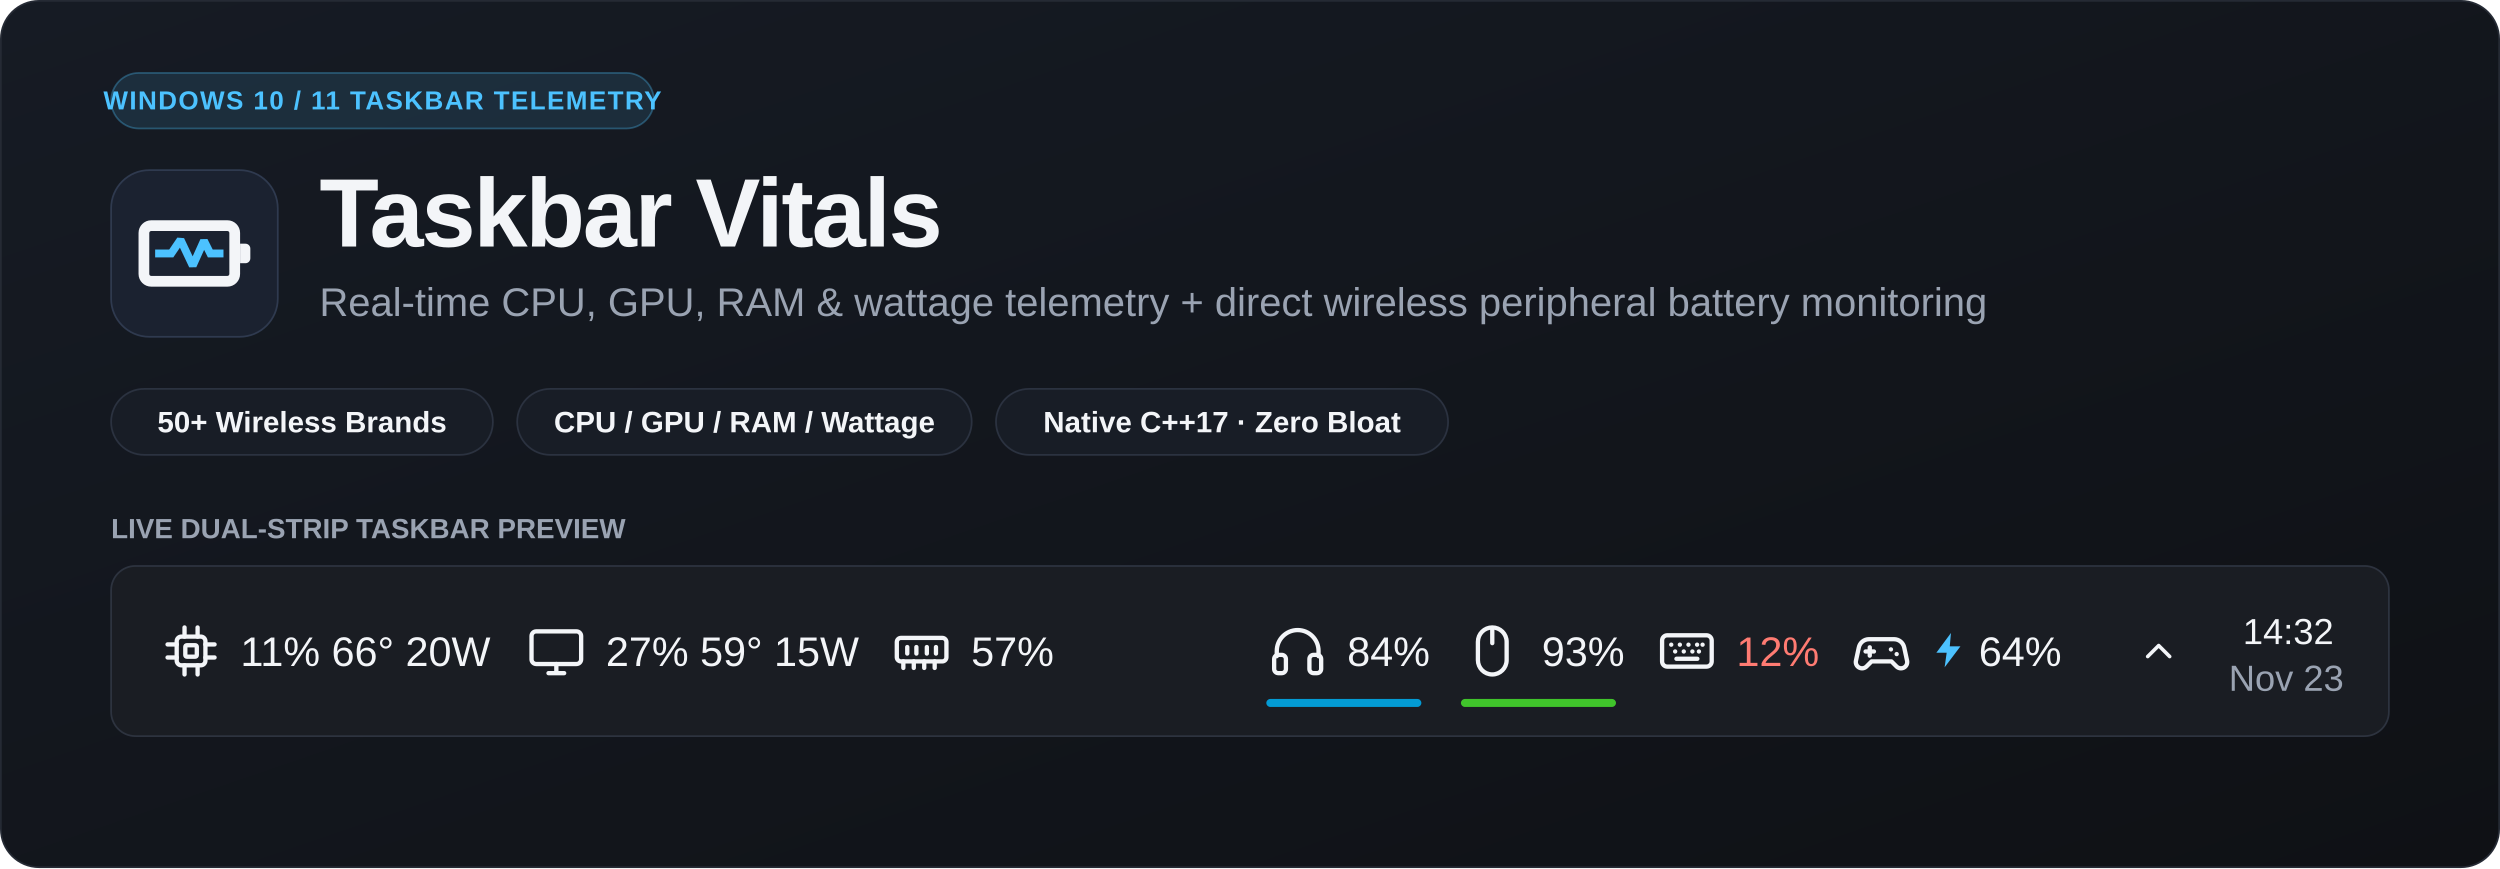
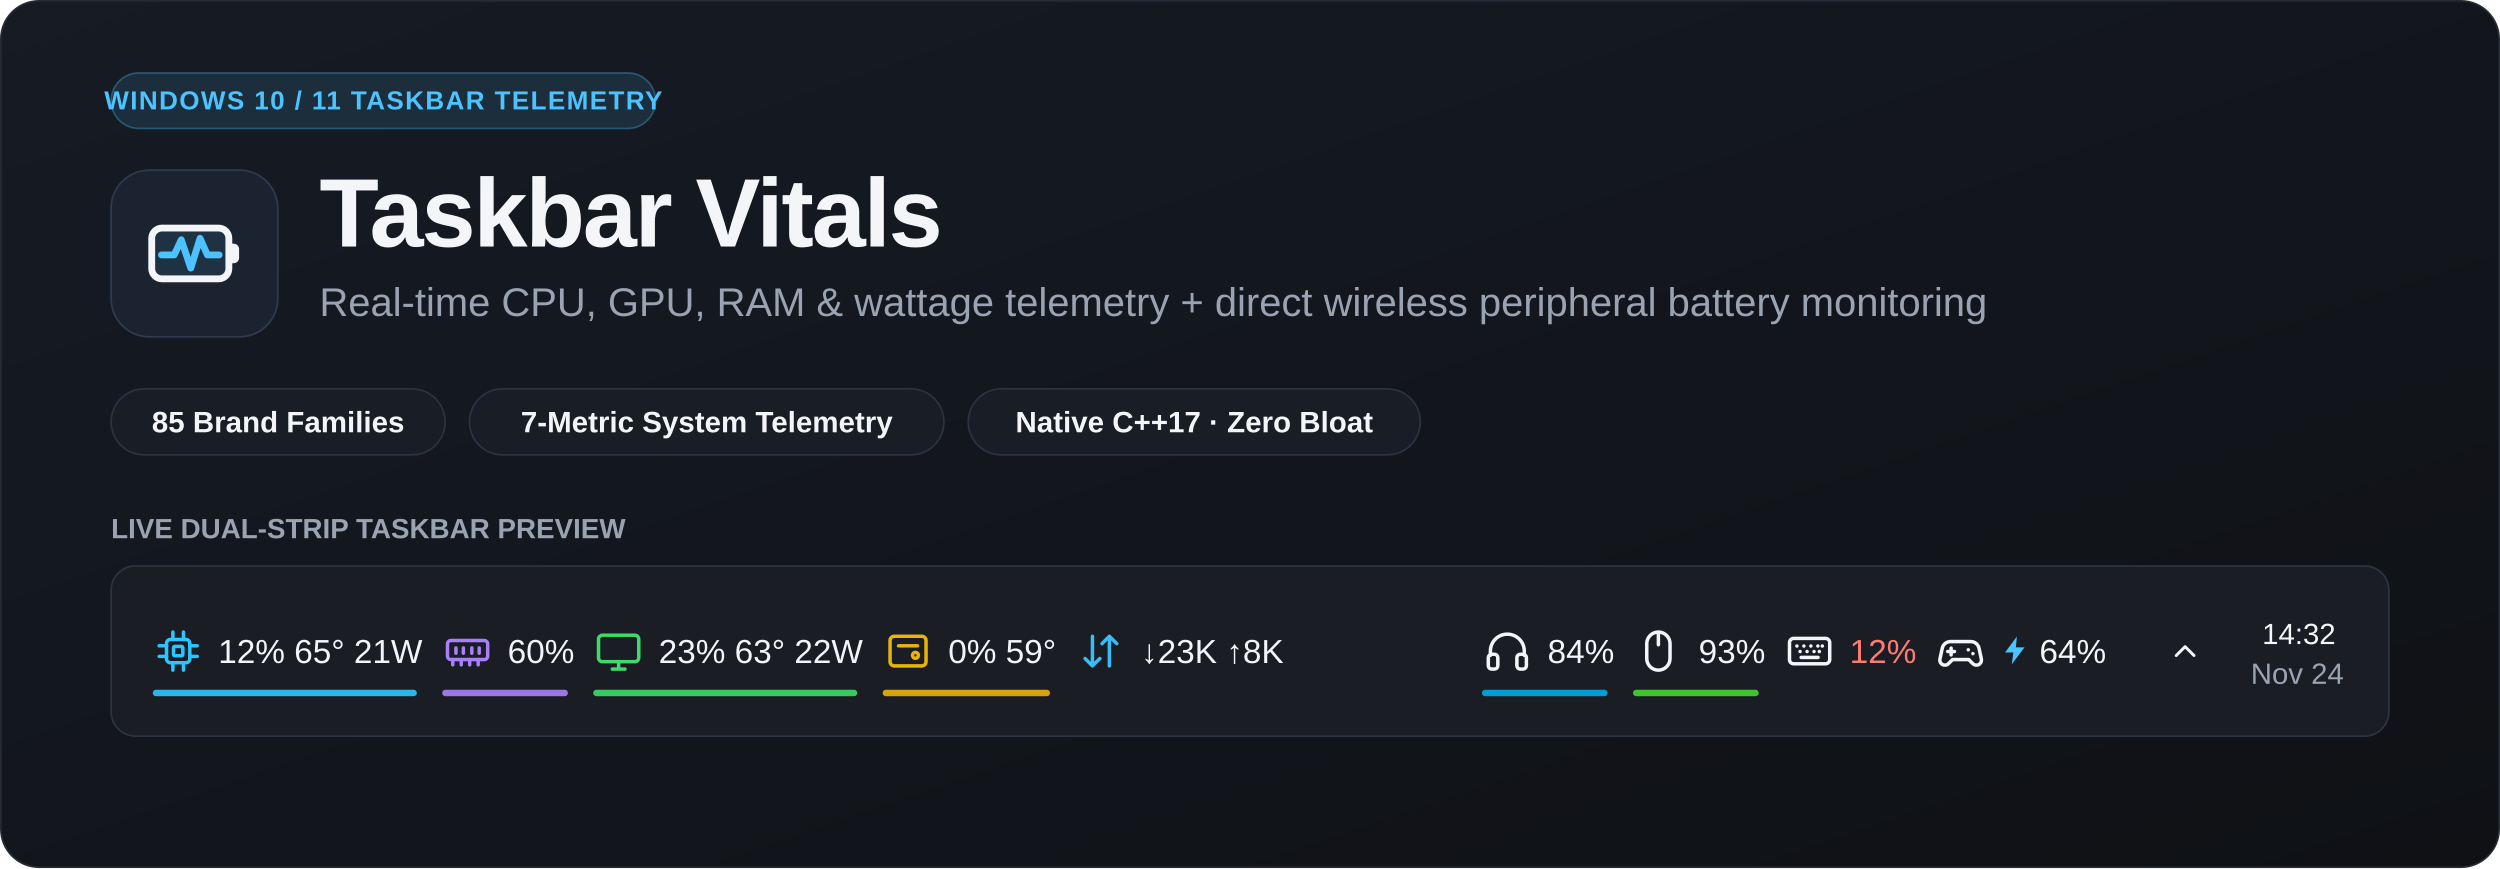
- <svg xmlns="http://www.w3.org/2000/svg" width="1440" height="500" viewBox="0 0 1440 500" role="img" aria-label="Taskbar Vitals preview: System Vitals (CPU, GPU, RAM) at the left end of the Windows taskbar and wireless peripheral batteries beside the clock" font-family="'Segoe UI Variable Text','Segoe UI',system-ui,-apple-system,'Helvetica Neue',Arial,sans-serif">
+ <svg xmlns="http://www.w3.org/2000/svg" width="1440" height="500" viewBox="0 0 1440 500" role="img" aria-label="Taskbar Vitals preview: 7-metric System Vitals (CPU, RAM, GPU, VRAM, Storage, Network, Battery) at the left end of the Windows taskbar and wireless peripheral batteries beside the clock" font-family="'Segoe UI Variable Text','Segoe UI',system-ui,-apple-system,'Helvetica Neue',Arial,sans-serif">
  <defs>
    <linearGradient id="hdrGrad_dark" x1="0" y1="0" x2="1" y2="1">
      <stop offset="0%" stop-color="#161b24" />
      <stop offset="100%" stop-color="#0f1115" />
    </linearGradient>
  </defs>
  <rect x="0.5" y="0.5" width="1439" height="499" rx="22" fill="url(#hdrGrad_dark)" stroke="#252a34" />
-   <rect x="64" y="42" width="312.7" height="32" rx="16" fill="rgba(76,194,255,0.12)" stroke="rgba(76,194,255,0.32)" />
-   <text x="220.3" y="63" text-anchor="middle" font-size="15" font-weight="700" letter-spacing="0.8" fill="#4cc2ff">WINDOWS 10 / 11 TASKBAR TELEMETRY</text>
+   <rect x="64" y="42" width="313.6" height="32" rx="16" fill="rgba(76,194,255,0.12)" stroke="rgba(76,194,255,0.32)" />
+   <text x="220.8" y="63" text-anchor="middle" font-size="15" font-weight="700" letter-spacing="0.8" fill="#4cc2ff">WINDOWS 10 / 11 TASKBAR TELEMETRY</text>
  <rect x="64" y="98" width="96" height="96" rx="22" fill="#1b2230" stroke="#2f3a4f" />
  <g transform="translate(75.3 110.0) scale(0.1406)">
-     <path d="M84,120 H396 C424.7,120 448,143.3 448,172 V340 C448,368.7 424.7,392 396,392 H84 C55.3,392 32,368.7 32,340 V172 C32,143.3 55.3,120 84,120 Z M84,164 H396 C400.4,164 404,167.6 404,172 V340 C404,344.4 400.4,348 396,348 H84 C79.6,348 76,344.4 76,340 V172 C76,167.6 79.6,164 84,164 Z" fill="#f3f5f8" fill-rule="evenodd" clip-rule="evenodd" />
-     <path d="M448,216 H470 C481,216 490,225 490,236 V276 C490,287 481,296 470,296 H448 Z" fill="#f3f5f8" />
-     <path d="M100,272 L174.5,272 L201.5,232.2 L239.5,312.8 L268.6,312.6 L300.7,241.3 L316.1,272 L380,272 L380,240 L335.9,240 L314.3,196.8 L285.4,197.4 L253.7,267.8 L218.5,193.2 L190.8,191 L157.5,240 L100,240 Z" fill="#4cc2ff" />
+     <rect x="86" y="152" width="316" height="208" rx="42" fill="#4cc2ff" fill-opacity="0.10" stroke="#f3f5f8" stroke-width="28" />
+     <path d="M402,216 H422 C434,216 444,226 444,238 V274 C444,286 434,296 422,296 H402 Z" fill="#f3f5f8" />
+     <path d="M126,262 H178 L207,200 L246,316 L284,194 L314,262 H362" fill="none" stroke="#4cc2ff" stroke-width="28" stroke-linecap="round" stroke-linejoin="round" />
  </g>
  <text x="184" y="142" font-size="56" font-weight="700" letter-spacing="-1.2" fill="#f3f5f8">Taskbar Vitals</text>
  <text x="184" y="182" font-size="23" fill="#9aa3b2">Real-time CPU, GPU, RAM &amp; wattage telemetry + direct wireless peripheral battery monitoring</text>
-   <rect x="64.0" y="224.0" width="219.9" height="38" rx="19" fill="#181d26" stroke="#2b3240" />
-   <text x="174.0" y="249.0" text-anchor="middle" font-size="17" font-weight="600" fill="#f3f5f8">50+ Wireless Brands</text>
-   <rect x="297.9" y="224.0" width="261.8" height="38" rx="19" fill="#181d26" stroke="#2b3240" />
-   <text x="428.8" y="249.0" text-anchor="middle" font-size="17" font-weight="600" fill="#f3f5f8">CPU / GPU / RAM / Wattage</text>
-   <rect x="573.7" y="224.0" width="260.4" height="38" rx="19" fill="#181d26" stroke="#2b3240" />
-   <text x="703.9" y="249.0" text-anchor="middle" font-size="17" font-weight="600" fill="#f3f5f8">Native C++17 · Zero Bloat</text>
+   <rect x="64.0" y="224.0" width="192.4" height="38" rx="19" fill="#181d26" stroke="#2b3240" />
+   <text x="160.2" y="249.0" text-anchor="middle" font-size="17" font-weight="600" fill="#f3f5f8">85 Brand Families</text>
+   <rect x="270.4" y="224.0" width="273.3" height="38" rx="19" fill="#181d26" stroke="#2b3240" />
+   <text x="407.1" y="249.0" text-anchor="middle" font-size="17" font-weight="600" fill="#f3f5f8">7-Metric System Telemetry</text>
+   <rect x="557.7" y="224.0" width="260.4" height="38" rx="19" fill="#181d26" stroke="#2b3240" />
+   <text x="687.9" y="249.0" text-anchor="middle" font-size="17" font-weight="600" fill="#f3f5f8">Native C++17 · Zero Bloat</text>
  <text x="64" y="310" font-size="16" font-weight="600" fill="#9aa3b2">LIVE DUAL-STRIP TASKBAR PREVIEW</text>
  <rect x="64" y="326" width="1312" height="98" rx="14" fill="#1a1d23" stroke="#2d333f" />
-   <g transform="translate(92.0 356.9) scale(1.5042)" fill="none" stroke="#f3f5f8" stroke-width="1.65" stroke-linecap="round" stroke-linejoin="round">
+   <g transform="translate(88.0 360.4) scale(1.2192)" fill="none" stroke="#2cc5ff" stroke-width="1.65" stroke-linecap="round" stroke-linejoin="round">
    <rect x="6.5" y="6.5" width="11" height="11" rx="1.8" />
    <rect x="9.8" y="9.8" width="4.4" height="4.4" rx=".6" />
    <path d="M9.5 3v3.5M14.5 3v3.5M9.5 17.5V21M14.5 17.5V21M3 9.5h3.5M3 14.5h3.5M17.5 9.5H21M17.5 14.5H21" />
  </g>
-   <text x="138.5" y="383.6" font-size="23.8" font-weight="500" fill="#f3f5f8">11% 66° 20W</text>
-   <g transform="translate(302.4 356.9) scale(1.5042)" fill="none" stroke="#f3f5f8" stroke-width="1.65" stroke-linecap="round" stroke-linejoin="round">
+   <text x="125.7" y="381.9" font-size="19.2" font-weight="500" fill="#f3f5f8">12% 65° 21W</text>
+   <rect x="88.0" y="397.3" width="152.1" height="3.7" rx="1.8" fill="#2cc5ff" opacity="0.9" />
+   <g transform="translate(254.7 360.4) scale(1.2192)" fill="none" stroke="#a87ffb" stroke-width="1.65" stroke-linecap="round" stroke-linejoin="round">
+     <rect x="2.5" y="7" width="19" height="9" rx="1.6" />
+     <path d="M6.5 10.5v2.5M10 10.5v2.5M14 10.5v2.5M17.5 10.5v2.5M5 16v2.5M9 16v2.5M13 16v2.5M17 16v2.5" />
+   </g>
+   <text x="292.4" y="381.9" font-size="19.2" font-weight="500" fill="#f3f5f8">60%</text>
+   <rect x="254.7" y="397.3" width="72.4" height="3.7" rx="1.8" fill="#a87ffb" opacity="0.9" />
+   <g transform="translate(341.7 360.4) scale(1.2192)" fill="none" stroke="#3ddc68" stroke-width="1.65" stroke-linecap="round" stroke-linejoin="round">
    <rect x="2.5" y="4.5" width="19" height="12.5" rx="1.8" />
    <path d="M9 20.5h6M12 17v3.5" />
  </g>
-   <text x="349.0" y="383.6" font-size="23.8" font-weight="500" fill="#f3f5f8">27% 59° 15W</text>
-   <g transform="translate(512.8 356.9) scale(1.5042)" fill="none" stroke="#f3f5f8" stroke-width="1.65" stroke-linecap="round" stroke-linejoin="round">
-     <rect x="2.5" y="7" width="19" height="9" rx="1.6" />
-     <path d="M6.5 10.5v2.5M10 10.5v2.5M14 10.5v2.5M17.5 10.5v2.5M5 16v2.5M9 16v2.5M13 16v2.5M17 16v2.5" />
+   <text x="379.4" y="381.9" font-size="19.2" font-weight="500" fill="#f3f5f8">23% 63° 22W</text>
+   <rect x="341.7" y="397.3" width="152.1" height="3.7" rx="1.8" fill="#3ddc68" opacity="0.9" />
+   <g transform="translate(508.4 360.4) scale(1.2192)" fill="none" stroke="#eab308" stroke-width="1.65" stroke-linecap="round" stroke-linejoin="round">
+     <rect x="3.5" y="5" width="17" height="14" rx="2" />
+     <circle cx="15.5" cy="14" r="1.4" />
+     <path d="M7.5 9.5h9" />
  </g>
-   <text x="559.4" y="383.6" font-size="23.8" font-weight="500" fill="#f3f5f8">57%</text>
-   <text text-anchor="end" font-size="20.9" fill="#f3f5f8">
+   <text x="546.2" y="381.9" font-size="19.2" font-weight="500" fill="#f3f5f8">0% 59°</text>
+   <rect x="508.4" y="397.3" width="96.4" height="3.7" rx="1.8" fill="#eab308" opacity="0.9" />
+   <g transform="translate(619.5 360.4) scale(1.2192)" fill="none" stroke="#38bdf8" stroke-width="1.65" stroke-linecap="round" stroke-linejoin="round">
+     <path d="M8 5v14m0 0-3.5-3.5M8 19l3.5-3.5M16 19V5m0 0-3.5 3.5M16 5l3.5 3.5" />
+   </g>
+   <text x="657.2" y="381.9" font-size="19.2" font-weight="500" fill="#f3f5f8">↓23K ↑8K</text>
+   <text text-anchor="end" font-size="16.9" fill="#f3f5f8">
    <tspan x="1350" y="371.0">14:32</tspan>
-     <tspan x="1350" y="397.9" fill="#9aa3b2">Nov 23</tspan>
+     <tspan x="1350" y="393.9" fill="#9aa3b2">Nov 24</tspan>
  </text>
-   <g transform="translate(1228.2 359.8) scale(1.2667)" fill="none" stroke="#f3f5f8" stroke-width="1.65" stroke-linecap="round" stroke-linejoin="round">
+   <g transform="translate(1246.3 362.7) scale(1.0267)" fill="none" stroke="#f3f5f8" stroke-width="1.65" stroke-linecap="round" stroke-linejoin="round">
    <path d="M7 14.5l5-5 5 5" />
  </g>
-   <g transform="translate(729.4 356.9) scale(1.5042)" fill="none" stroke="#f3f5f8" stroke-width="1.65" stroke-linecap="round" stroke-linejoin="round">
+   <g transform="translate(853.6 360.4) scale(1.2192)" fill="none" stroke="#f3f5f8" stroke-width="1.65" stroke-linecap="round" stroke-linejoin="round">
    <path d="M4 14v-2a8 8 0 0 1 16 0v2" />
    <rect x="3" y="13.5" width="4.5" height="7" rx="1.6" />
    <rect x="16.5" y="13.5" width="4.5" height="7" rx="1.6" />
  </g>
-   <text x="776.0" y="383.6" font-size="23.8" font-weight="500" fill="#f3f5f8">84%</text>
-   <rect x="729.4" y="402.6" width="89.3" height="4.6" rx="2.3" fill="#00a8e8" opacity="0.9" />
-   <g transform="translate(841.5 356.9) scale(1.5042)" fill="none" stroke="#f3f5f8" stroke-width="1.65" stroke-linecap="round" stroke-linejoin="round">
+   <text x="891.4" y="381.9" font-size="19.2" font-weight="500" fill="#f3f5f8">84%</text>
+   <rect x="853.6" y="397.3" width="72.4" height="3.7" rx="1.8" fill="#00a8e8" opacity="0.9" />
+   <g transform="translate(940.6 360.4) scale(1.2192)" fill="none" stroke="#f3f5f8" stroke-width="1.65" stroke-linecap="round" stroke-linejoin="round">
    <rect x="6.5" y="3" width="11" height="18" rx="5.5" />
    <path d="M12 3.5v5.5" />
  </g>
-   <text x="888.1" y="383.6" font-size="23.8" font-weight="500" fill="#f3f5f8">93%</text>
-   <rect x="841.5" y="402.6" width="89.3" height="4.6" rx="2.3" fill="#44d62c" opacity="0.9" />
-   <g transform="translate(953.6 356.9) scale(1.5042)" fill="none" stroke="#f3f5f8" stroke-width="1.65" stroke-linecap="round" stroke-linejoin="round">
+   <text x="978.4" y="381.9" font-size="19.2" font-weight="500" fill="#f3f5f8">93%</text>
+   <rect x="940.6" y="397.3" width="72.4" height="3.7" rx="1.8" fill="#44d62c" opacity="0.9" />
+   <g transform="translate(1027.7 360.4) scale(1.2192)" fill="none" stroke="#f3f5f8" stroke-width="1.65" stroke-linecap="round" stroke-linejoin="round">
    <rect x="2.5" y="6" width="19" height="12" rx="2" />
    <path d="M6 9.6h.01M9.3 9.6h.01M12.6 9.6h.01M15.9 9.6h.01M18 9.6h.01M7.5 12.2h.01M10.8 12.2h.01M14.1 12.2h.01M16.6 12.2h.01M8 15h8" />
  </g>
-   <text x="1000.2" y="383.6" font-size="23.8" font-weight="500" fill="#ff7b72">12%</text>
-   <g transform="translate(1065.7 356.9) scale(1.5042)" fill="none" stroke="#f3f5f8" stroke-width="1.65" stroke-linecap="round" stroke-linejoin="round">
+   <text x="1065.4" y="381.9" font-size="19.2" font-weight="500" fill="#ff7b72">12%</text>
+   <g transform="translate(1114.7 360.4) scale(1.2192)" fill="none" stroke="#f3f5f8" stroke-width="1.65" stroke-linecap="round" stroke-linejoin="round">
    <path d="M7.2 7.5h9.6a4 4 0 0 1 3.9 3.2l1.1 5.1a2.4 2.4 0 0 1-4.1 2.1L15.8 16H8.2l-1.9 1.9a2.4 2.4 0 0 1-4.1-2.1l1.1-5.1a4 4 0 0 1 3.9-3.2z" />
    <path d="M7.5 10.6v3.2M5.9 12.2h3.2M15.6 11.4h.01M17.8 13.2h.01" />
  </g>
-   <g transform="translate(1110.4 362.6) scale(0.9896)" fill="#4cc2ff" stroke="none">
+   <g transform="translate(1150.9 365.0) scale(0.8021)" fill="#4cc2ff" stroke="none">
    <path d="M13.5 2 5 13.5h6L9.8 22 19 9.8h-6.2z" />
  </g>
-   <text x="1139.8" y="383.6" font-size="23.8" font-weight="500" fill="#f3f5f8">64%</text>
+   <text x="1174.7" y="381.9" font-size="19.2" font-weight="500" fill="#f3f5f8">64%</text>
</svg>
